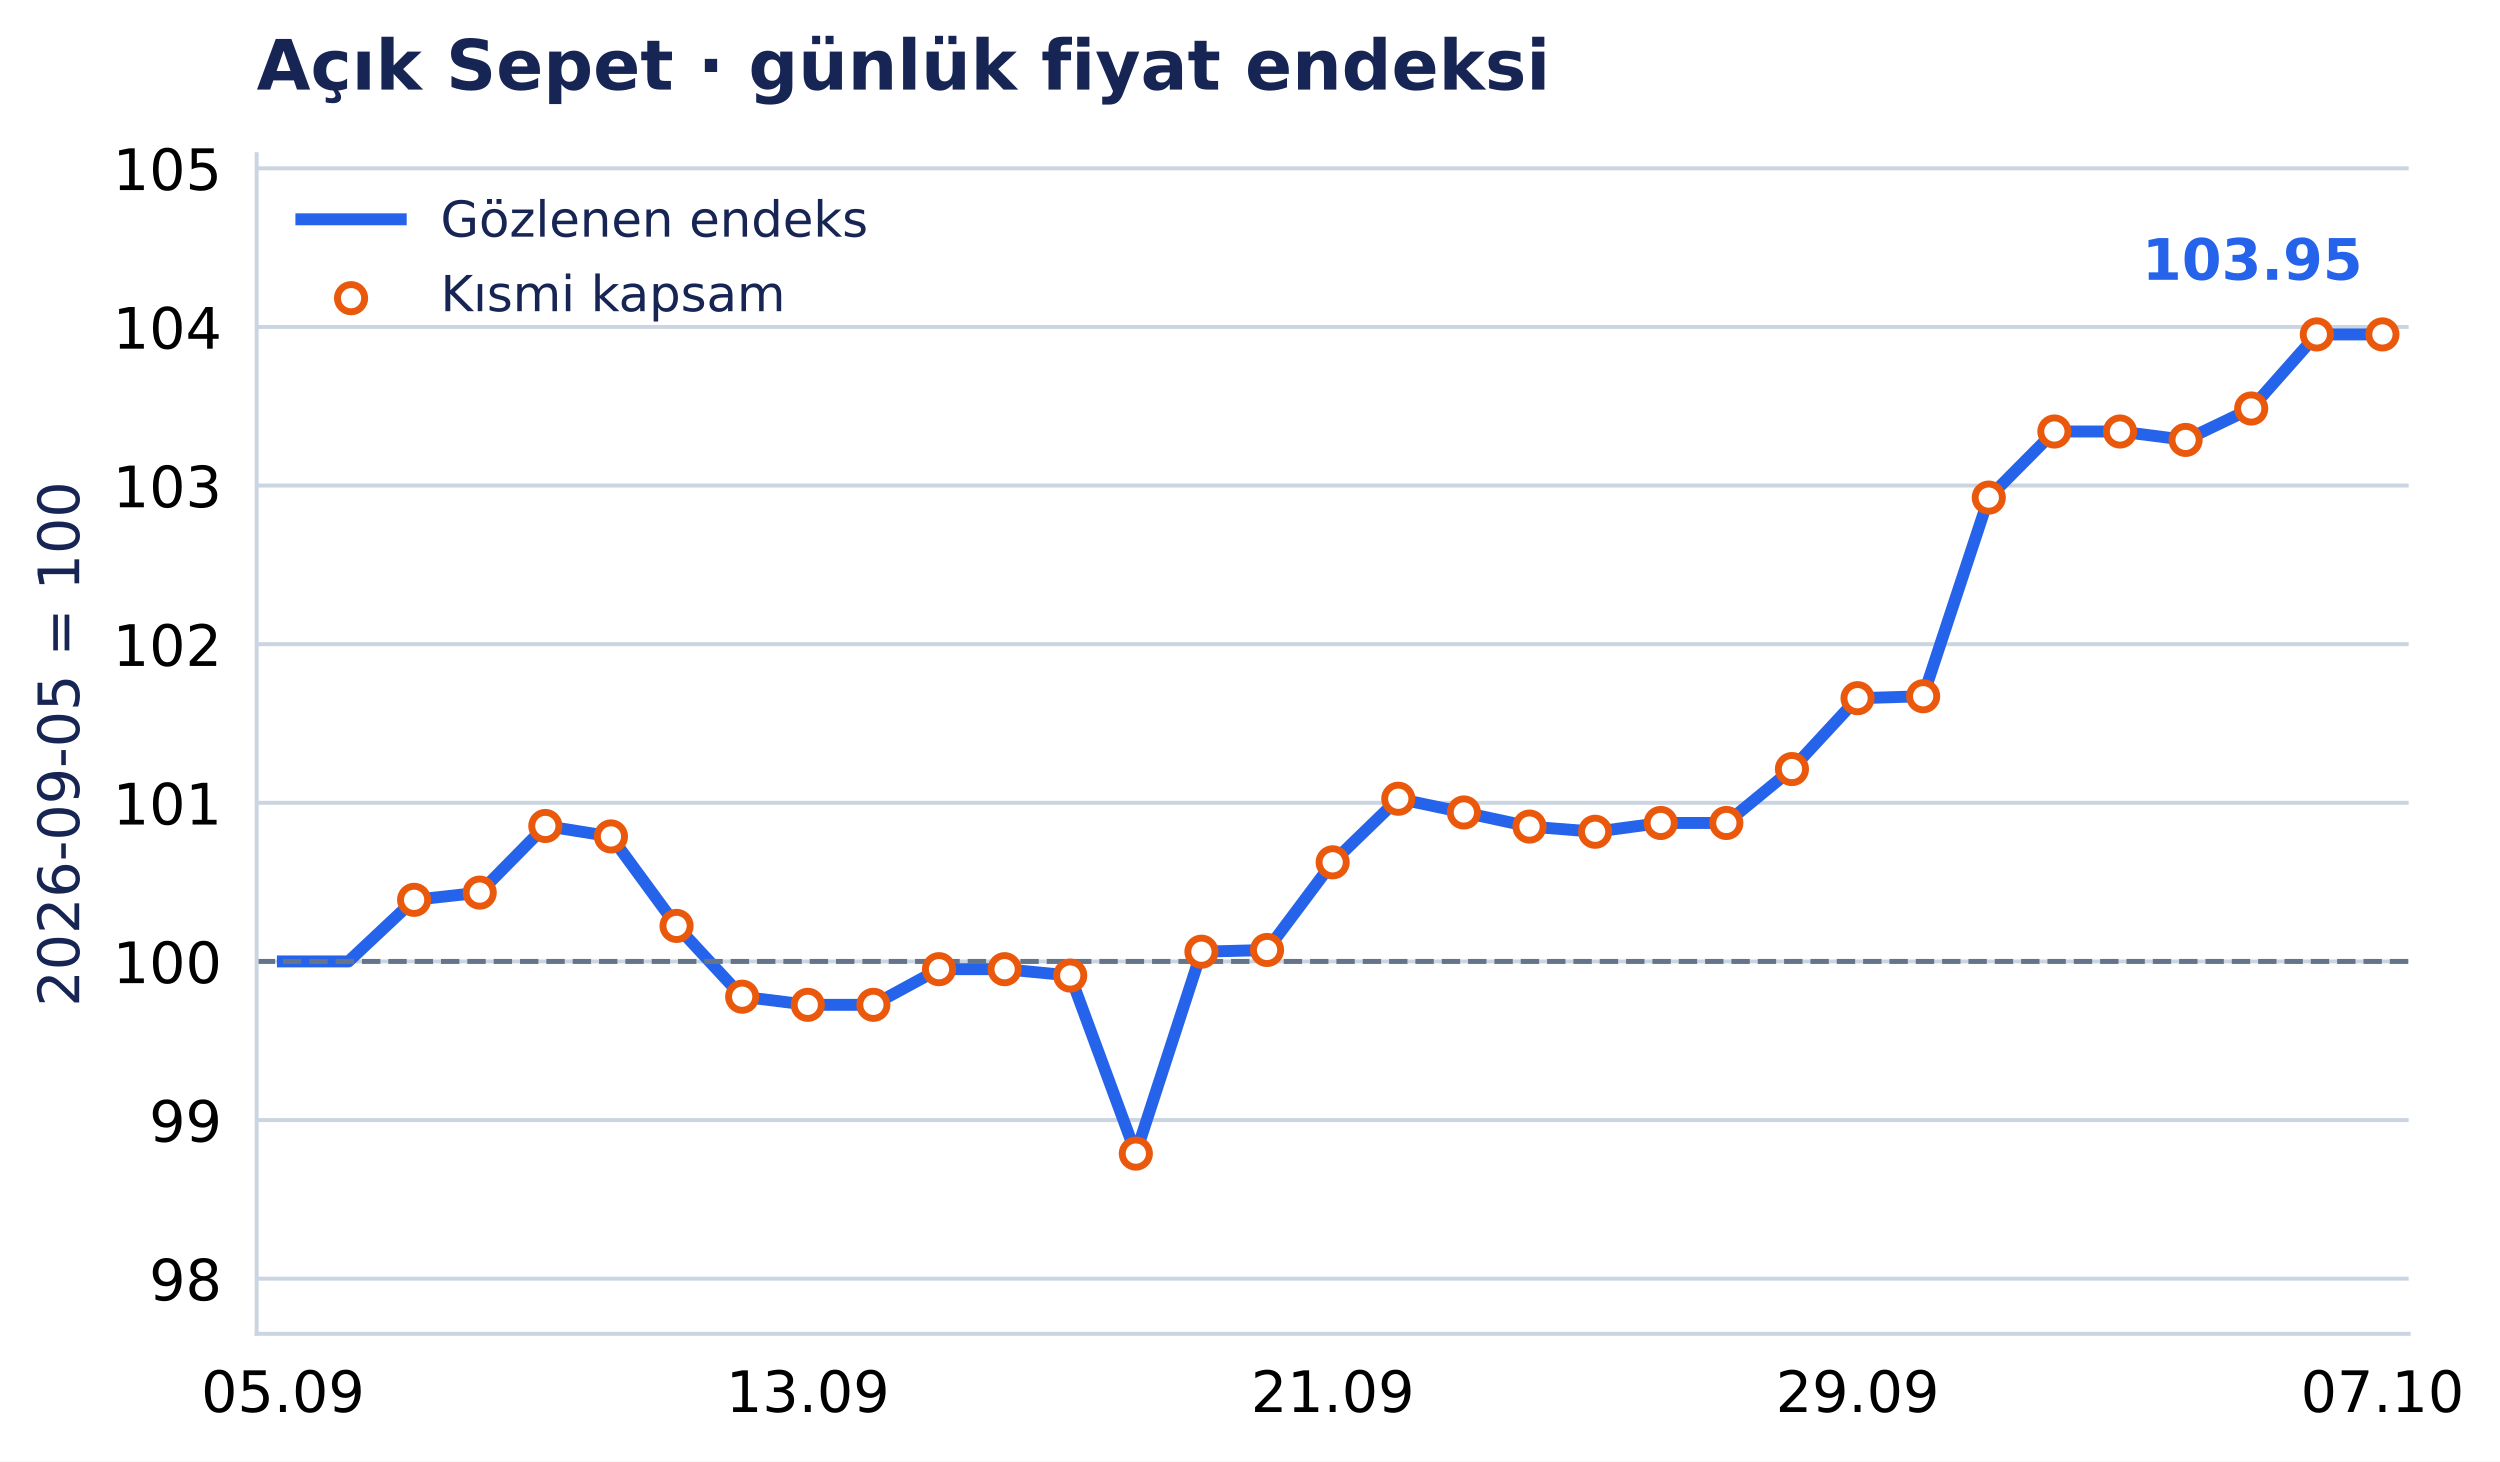
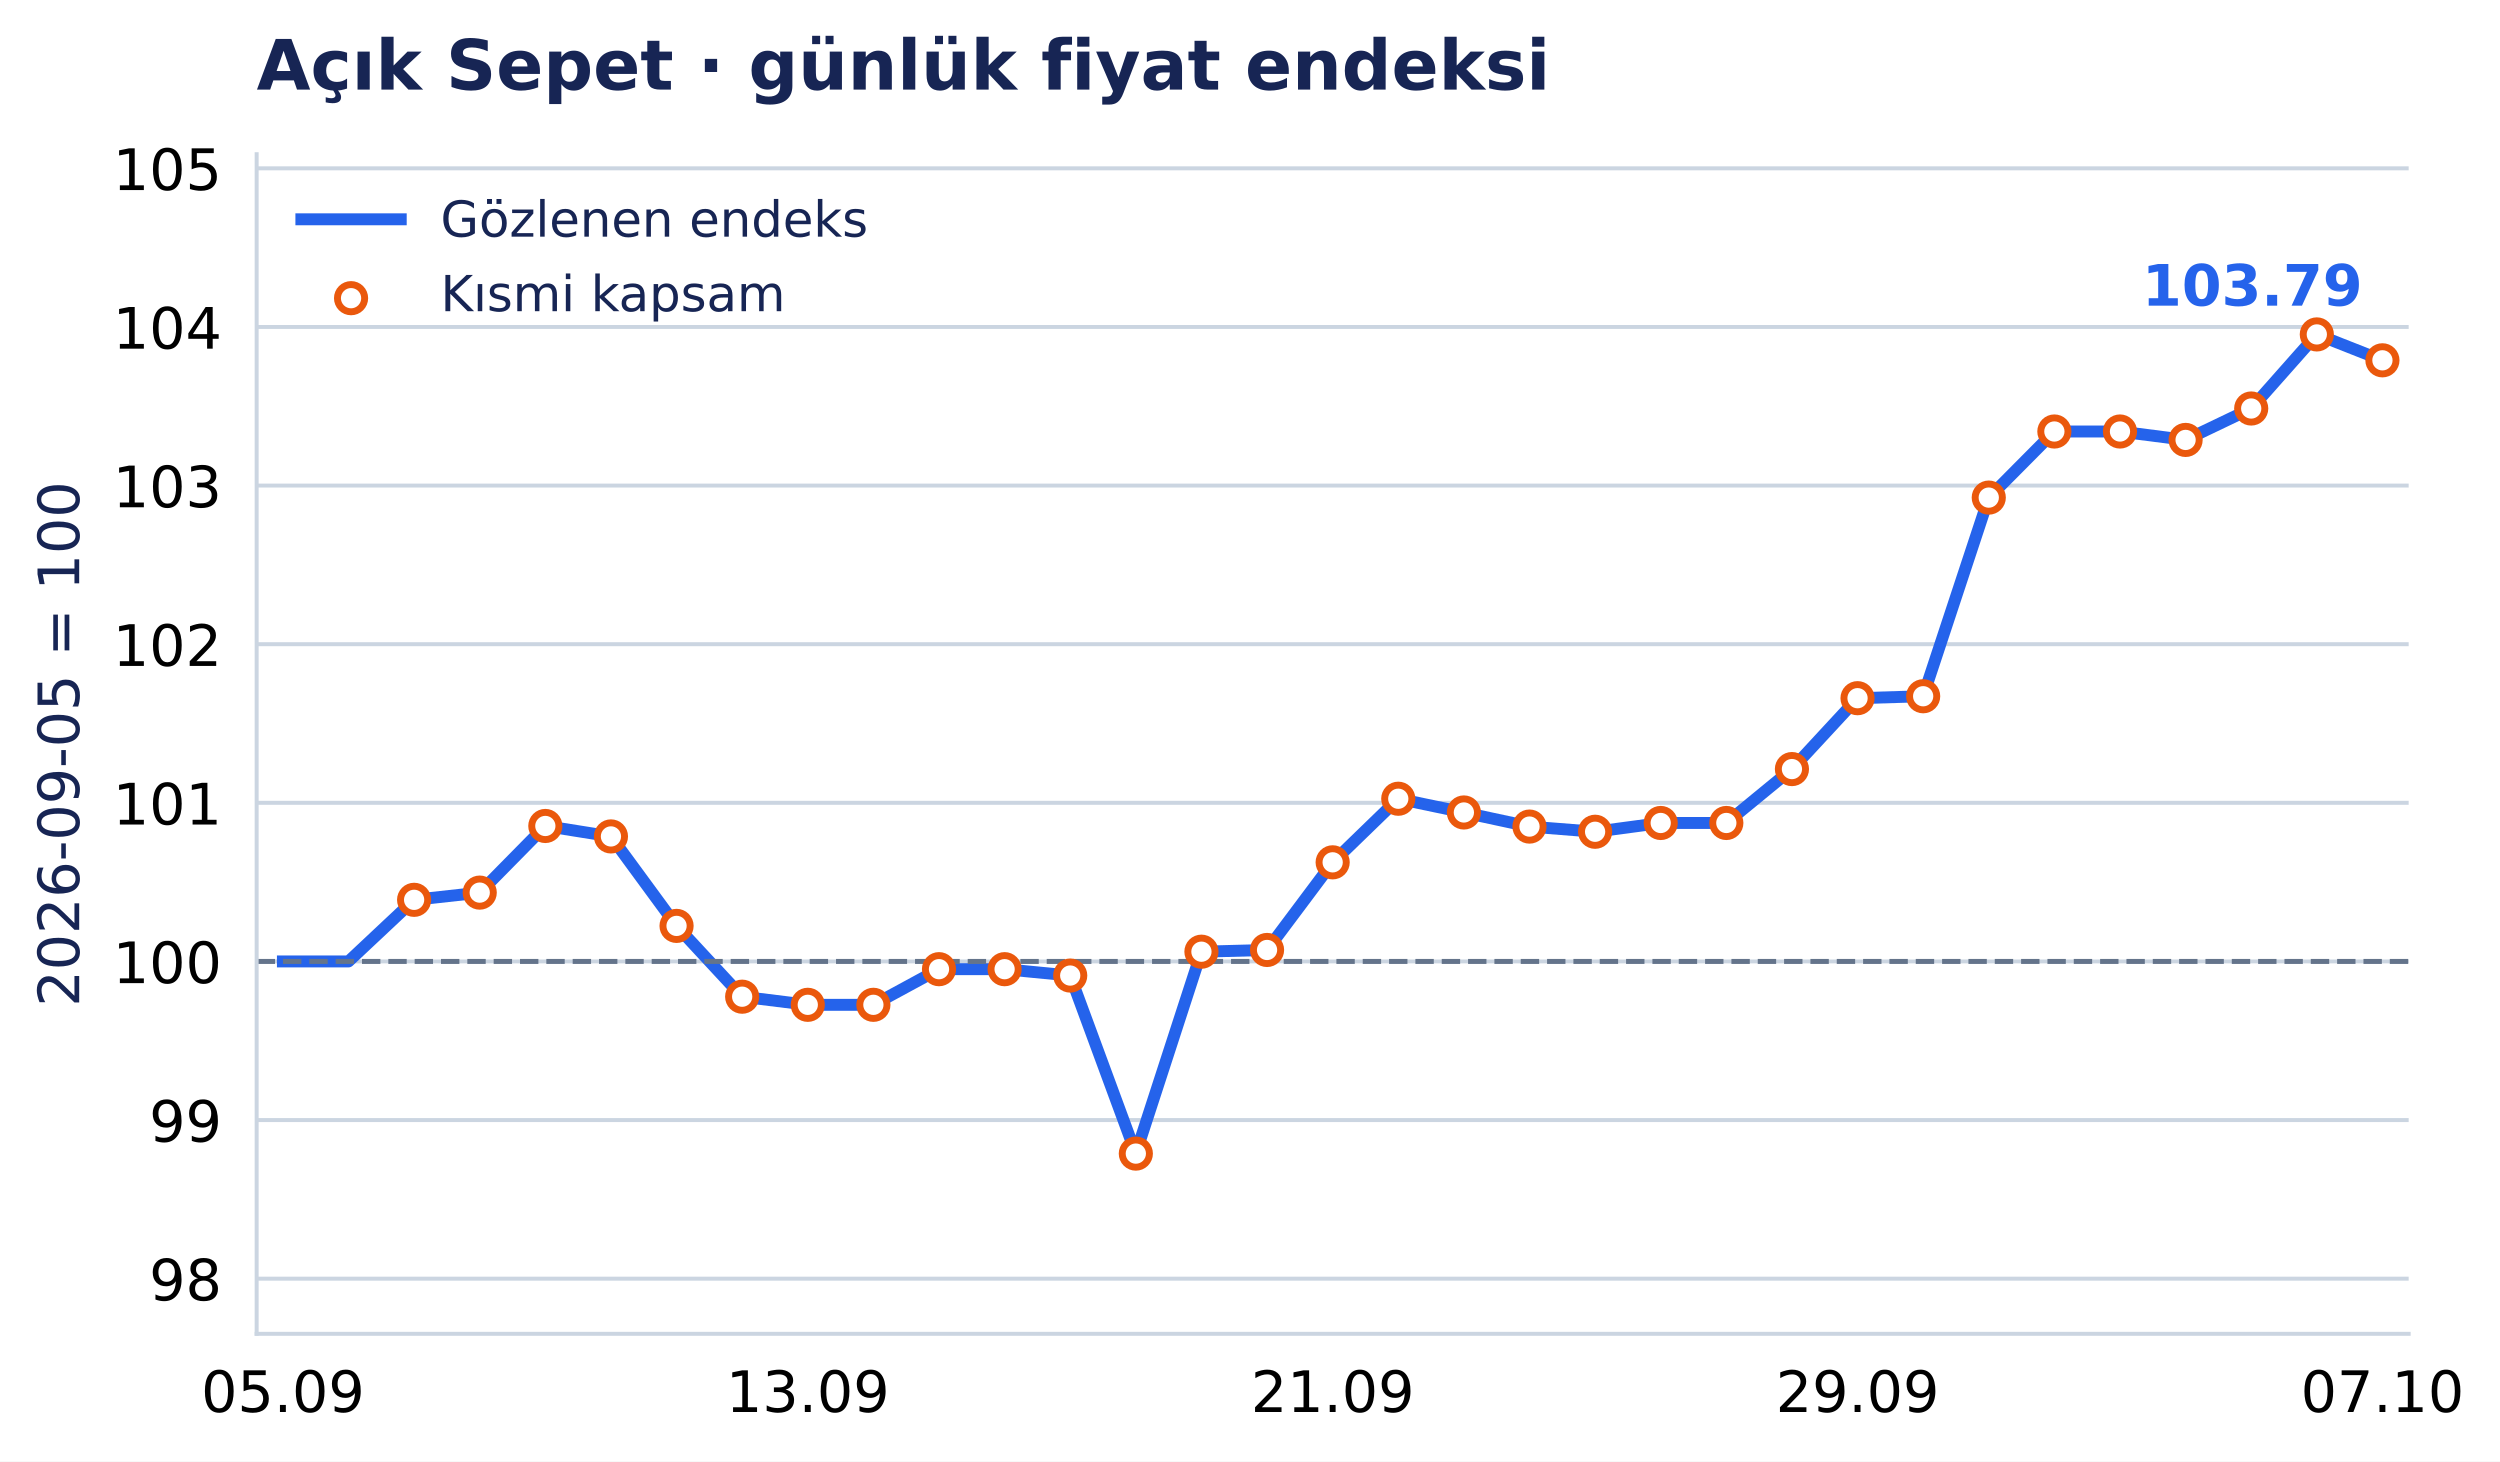
<svg xmlns="http://www.w3.org/2000/svg" xmlns:xlink="http://www.w3.org/1999/xlink" width="503.13pt" height="294.135pt" viewBox="0 0 503.13 294.135" version="1.1">
  <defs>
    <style type="text/css">*{stroke-linejoin: round; stroke-linecap: butt}</style>
  </defs>
  <g id="figure_1">
    <g id="patch_1">
      <path d="M 0 294.135 L 503.13 294.135 L 503.13 0 L 0 0 z " style="fill: #ffffff" />
    </g>
    <g id="axes_1">
      <g id="patch_2">
        <path d="M 51.651 268.435 L 484.75 268.435 L 484.75 31.035 L 51.651 31.035 z " style="fill: #ffffff" />
      </g>
      <g id="matplotlib.axis_1">
        <g id="xtick_1">
          <g id="line2d_1" />
          <g id="text_1">
            <text style="font-size: 11.5px; font-family: 'DejaVu Sans', 'Bitstream Vera Sans', 'Computer Modern Sans Serif', 'Lucida Grande', 'Verdana', 'Geneva', 'Lucid', 'Arial', 'Helvetica', 'Avant Garde', sans-serif; text-anchor: middle" x="56.932" y="284.172" transform="rotate(-0 56.93233 284.172)">05.09</text>
          </g>
        </g>
        <g id="xtick_2">
          <g id="line2d_2" />
          <g id="text_2">
            <text style="font-size: 11.5px; font-family: 'DejaVu Sans', 'Bitstream Vera Sans', 'Computer Modern Sans Serif', 'Lucida Grande', 'Verdana', 'Geneva', 'Lucid', 'Arial', 'Helvetica', 'Avant Garde', sans-serif; text-anchor: middle" x="162.566" y="284.172" transform="rotate(-0 162.5664 284.172)">13.09</text>
          </g>
        </g>
        <g id="xtick_3">
          <g id="line2d_3" />
          <g id="text_3">
            <text style="font-size: 11.5px; font-family: 'DejaVu Sans', 'Bitstream Vera Sans', 'Computer Modern Sans Serif', 'Lucida Grande', 'Verdana', 'Geneva', 'Lucid', 'Arial', 'Helvetica', 'Avant Garde', sans-serif; text-anchor: middle" x="268.2" y="284.172" transform="rotate(-0 268.2004 284.172)">21.09</text>
          </g>
        </g>
        <g id="xtick_4">
          <g id="line2d_4" />
          <g id="text_4">
            <text style="font-size: 11.5px; font-family: 'DejaVu Sans', 'Bitstream Vera Sans', 'Computer Modern Sans Serif', 'Lucida Grande', 'Verdana', 'Geneva', 'Lucid', 'Arial', 'Helvetica', 'Avant Garde', sans-serif; text-anchor: middle" x="373.834" y="284.172" transform="rotate(-0 373.8344 284.172)">29.09</text>
          </g>
        </g>
        <g id="xtick_5">
          <g id="line2d_5" />
          <g id="text_5">
            <text style="font-size: 11.5px; font-family: 'DejaVu Sans', 'Bitstream Vera Sans', 'Computer Modern Sans Serif', 'Lucida Grande', 'Verdana', 'Geneva', 'Lucid', 'Arial', 'Helvetica', 'Avant Garde', sans-serif; text-anchor: middle" x="479.468" y="284.172" transform="rotate(-0 479.4684 284.172)">07.10</text>
          </g>
        </g>
      </g>
      <g id="matplotlib.axis_2">
        <g id="ytick_1">
          <g id="line2d_6">
            <path d="M 51.651 257.336 L 484.75 257.336 " clip-path="url(#p0cf081f74a)" style="fill: none; stroke: #cbd5e1; stroke-width: 0.8; stroke-linecap: square" />
          </g>
          <g id="line2d_7" />
          <g id="text_6">
            <text style="font-size: 11.5px; font-family: 'DejaVu Sans', 'Bitstream Vera Sans', 'Computer Modern Sans Serif', 'Lucida Grande', 'Verdana', 'Geneva', 'Lucid', 'Arial', 'Helvetica', 'Avant Garde', sans-serif; text-anchor: end" x="44.651" y="261.705" transform="rotate(-0 44.65062 261.7049)">98</text>
          </g>
        </g>
        <g id="ytick_2">
          <g id="line2d_8">
            <path d="M 51.651 225.414 L 484.75 225.414 " clip-path="url(#p0cf081f74a)" style="fill: none; stroke: #cbd5e1; stroke-width: 0.8; stroke-linecap: square" />
          </g>
          <g id="line2d_9" />
          <g id="text_7">
            <text style="font-size: 11.5px; font-family: 'DejaVu Sans', 'Bitstream Vera Sans', 'Computer Modern Sans Serif', 'Lucida Grande', 'Verdana', 'Geneva', 'Lucid', 'Arial', 'Helvetica', 'Avant Garde', sans-serif; text-anchor: end" x="44.651" y="229.782" transform="rotate(-0 44.65062 229.7823)">99</text>
          </g>
        </g>
        <g id="ytick_3">
          <g id="line2d_10">
            <path d="M 51.651 193.491 L 484.75 193.491 " clip-path="url(#p0cf081f74a)" style="fill: none; stroke: #cbd5e1; stroke-width: 0.8; stroke-linecap: square" />
          </g>
          <g id="line2d_11" />
          <g id="text_8">
            <text style="font-size: 11.5px; font-family: 'DejaVu Sans', 'Bitstream Vera Sans', 'Computer Modern Sans Serif', 'Lucida Grande', 'Verdana', 'Geneva', 'Lucid', 'Arial', 'Helvetica', 'Avant Garde', sans-serif; text-anchor: end" x="44.651" y="197.86" transform="rotate(-0 44.65062 197.8597)">100</text>
          </g>
        </g>
        <g id="ytick_4">
          <g id="line2d_12">
            <path d="M 51.651 161.568 L 484.75 161.568 " clip-path="url(#p0cf081f74a)" style="fill: none; stroke: #cbd5e1; stroke-width: 0.8; stroke-linecap: square" />
          </g>
          <g id="line2d_13" />
          <g id="text_9">
            <text style="font-size: 11.5px; font-family: 'DejaVu Sans', 'Bitstream Vera Sans', 'Computer Modern Sans Serif', 'Lucida Grande', 'Verdana', 'Geneva', 'Lucid', 'Arial', 'Helvetica', 'Avant Garde', sans-serif; text-anchor: end" x="44.651" y="165.937" transform="rotate(-0 44.65062 165.937)">101</text>
          </g>
        </g>
        <g id="ytick_5">
          <g id="line2d_14">
            <path d="M 51.651 129.646 L 484.75 129.646 " clip-path="url(#p0cf081f74a)" style="fill: none; stroke: #cbd5e1; stroke-width: 0.8; stroke-linecap: square" />
          </g>
          <g id="line2d_15" />
          <g id="text_10">
            <text style="font-size: 11.5px; font-family: 'DejaVu Sans', 'Bitstream Vera Sans', 'Computer Modern Sans Serif', 'Lucida Grande', 'Verdana', 'Geneva', 'Lucid', 'Arial', 'Helvetica', 'Avant Garde', sans-serif; text-anchor: end" x="44.651" y="134.014" transform="rotate(-0 44.65062 134.0144)">102</text>
          </g>
        </g>
        <g id="ytick_6">
          <g id="line2d_16">
            <path d="M 51.651 97.723 L 484.75 97.723 " clip-path="url(#p0cf081f74a)" style="fill: none; stroke: #cbd5e1; stroke-width: 0.8; stroke-linecap: square" />
          </g>
          <g id="line2d_17" />
          <g id="text_11">
            <text style="font-size: 11.5px; font-family: 'DejaVu Sans', 'Bitstream Vera Sans', 'Computer Modern Sans Serif', 'Lucida Grande', 'Verdana', 'Geneva', 'Lucid', 'Arial', 'Helvetica', 'Avant Garde', sans-serif; text-anchor: end" x="44.651" y="102.092" transform="rotate(-0 44.65062 102.0918)">103</text>
          </g>
        </g>
        <g id="ytick_7">
          <g id="line2d_18">
            <path d="M 51.651 65.801 L 484.75 65.801 " clip-path="url(#p0cf081f74a)" style="fill: none; stroke: #cbd5e1; stroke-width: 0.8; stroke-linecap: square" />
          </g>
          <g id="line2d_19" />
          <g id="text_12">
            <text style="font-size: 11.5px; font-family: 'DejaVu Sans', 'Bitstream Vera Sans', 'Computer Modern Sans Serif', 'Lucida Grande', 'Verdana', 'Geneva', 'Lucid', 'Arial', 'Helvetica', 'Avant Garde', sans-serif; text-anchor: end" x="44.651" y="70.169" transform="rotate(-0 44.65062 70.16923)">104</text>
          </g>
        </g>
        <g id="ytick_8">
          <g id="line2d_20">
            <path d="M 51.651 33.878 L 484.75 33.878 " clip-path="url(#p0cf081f74a)" style="fill: none; stroke: #cbd5e1; stroke-width: 0.8; stroke-linecap: square" />
          </g>
          <g id="line2d_21" />
          <g id="text_13">
            <text style="font-size: 11.5px; font-family: 'DejaVu Sans', 'Bitstream Vera Sans', 'Computer Modern Sans Serif', 'Lucida Grande', 'Verdana', 'Geneva', 'Lucid', 'Arial', 'Helvetica', 'Avant Garde', sans-serif; text-anchor: end" x="44.651" y="38.247" transform="rotate(-0 44.65062 38.24662)">105</text>
          </g>
        </g>
        <g id="text_14">
          <text style="font-size: 11.5px; font-family: 'DejaVu Sans', 'Bitstream Vera Sans', 'Computer Modern Sans Serif', 'Lucida Grande', 'Verdana', 'Geneva', 'Lucid', 'Arial', 'Helvetica', 'Avant Garde', sans-serif; text-anchor: middle; fill: #172554" x="15.937" y="149.735" transform="rotate(-90 15.93731 149.7347)">2026-09-05 = 100</text>
        </g>
      </g>
      <g id="line2d_22">
-         <path d="M 56.932 193.491 L 70.137 193.491 L 83.341 181.092 L 96.545 179.64 L 109.749 166.229 L 122.954 168.333 L 136.158 186.34 L 149.362 200.587 L 162.566 202.222 L 175.771 202.222 L 188.975 195.049 L 202.179 195.049 L 215.383 196.332 L 228.588 232.165 L 241.792 191.531 L 254.996 191.183 L 268.2 173.546 L 281.405 160.748 L 294.609 163.512 L 307.813 166.35 L 321.017 167.394 L 334.222 165.626 L 347.426 165.626 L 360.63 154.778 L 373.834 140.512 L 387.039 140.12 L 400.243 100.143 L 413.447 86.841 L 426.651 86.841 L 439.856 88.536 L 453.06 82.212 L 466.264 67.304 L 479.468 67.304 " clip-path="url(#p0cf081f74a)" style="fill: none; stroke: #2563eb; stroke-width: 2.4; stroke-linecap: square" />
+         <path d="M 56.932 193.491 L 70.137 193.491 L 83.341 181.092 L 96.545 179.64 L 109.749 166.229 L 122.954 168.333 L 136.158 186.34 L 149.362 200.587 L 162.566 202.222 L 175.771 202.222 L 188.975 195.049 L 202.179 195.049 L 215.383 196.332 L 228.588 232.165 L 241.792 191.531 L 254.996 191.183 L 268.2 173.546 L 281.405 160.748 L 294.609 163.512 L 307.813 166.35 L 321.017 167.394 L 334.222 165.626 L 347.426 165.626 L 360.63 154.778 L 373.834 140.512 L 387.039 140.12 L 400.243 100.143 L 413.447 86.841 L 426.651 86.841 L 439.856 88.536 L 453.06 82.212 L 466.264 67.304 L 479.468 72.514 " clip-path="url(#p0cf081f74a)" style="fill: none; stroke: #2563eb; stroke-width: 2.4; stroke-linecap: square" />
      </g>
      <g id="line2d_23">
        <path d="M 51.651 193.491 L 484.75 193.491 " clip-path="url(#p0cf081f74a)" style="fill: none; stroke-dasharray: 3.7,1.6; stroke-dashoffset: 0; stroke: #64748b" />
      </g>
      <g id="patch_3">
        <path d="M 51.651 268.435 L 51.651 31.035 " style="fill: none; stroke: #cbd5e1; stroke-width: 0.8; stroke-linejoin: miter; stroke-linecap: square" />
      </g>
      <g id="patch_4">
        <path d="M 51.651 268.435 L 484.75 268.435 " style="fill: none; stroke: #cbd5e1; stroke-width: 0.8; stroke-linejoin: miter; stroke-linecap: square" />
      </g>
      <g id="PathCollection_1">
        <defs>
          <path id="m3957c04aab" d="M 0 2.739 C 0.726 2.739 1.423 2.45 1.936 1.936 C 2.45 1.423 2.739 0.726 2.739 0 C 2.739 -0.726 2.45 -1.423 1.936 -1.936 C 1.423 -2.45 0.726 -2.739 0 -2.739 C -0.726 -2.739 -1.423 -2.45 -1.936 -1.936 C -2.45 -1.423 -2.739 -0.726 -2.739 0 C -2.739 0.726 -2.45 1.423 -1.936 1.936 C -1.423 2.45 -0.726 2.739 0 2.739 z " style="stroke: #ea580c; stroke-width: 1.4" />
        </defs>
        <g clip-path="url(#p0cf081f74a)">
          <use xlink:href="#m3957c04aab" x="83.341" y="181.092" style="fill: #ffffff; stroke: #ea580c; stroke-width: 1.4" />
          <use xlink:href="#m3957c04aab" x="96.545" y="179.64" style="fill: #ffffff; stroke: #ea580c; stroke-width: 1.4" />
          <use xlink:href="#m3957c04aab" x="109.749" y="166.229" style="fill: #ffffff; stroke: #ea580c; stroke-width: 1.4" />
          <use xlink:href="#m3957c04aab" x="122.954" y="168.333" style="fill: #ffffff; stroke: #ea580c; stroke-width: 1.4" />
          <use xlink:href="#m3957c04aab" x="136.158" y="186.34" style="fill: #ffffff; stroke: #ea580c; stroke-width: 1.4" />
          <use xlink:href="#m3957c04aab" x="149.362" y="200.587" style="fill: #ffffff; stroke: #ea580c; stroke-width: 1.4" />
          <use xlink:href="#m3957c04aab" x="162.566" y="202.222" style="fill: #ffffff; stroke: #ea580c; stroke-width: 1.4" />
          <use xlink:href="#m3957c04aab" x="175.771" y="202.222" style="fill: #ffffff; stroke: #ea580c; stroke-width: 1.4" />
          <use xlink:href="#m3957c04aab" x="188.975" y="195.049" style="fill: #ffffff; stroke: #ea580c; stroke-width: 1.4" />
          <use xlink:href="#m3957c04aab" x="202.179" y="195.049" style="fill: #ffffff; stroke: #ea580c; stroke-width: 1.4" />
          <use xlink:href="#m3957c04aab" x="215.383" y="196.332" style="fill: #ffffff; stroke: #ea580c; stroke-width: 1.4" />
          <use xlink:href="#m3957c04aab" x="228.588" y="232.165" style="fill: #ffffff; stroke: #ea580c; stroke-width: 1.4" />
          <use xlink:href="#m3957c04aab" x="241.792" y="191.531" style="fill: #ffffff; stroke: #ea580c; stroke-width: 1.4" />
          <use xlink:href="#m3957c04aab" x="254.996" y="191.183" style="fill: #ffffff; stroke: #ea580c; stroke-width: 1.4" />
          <use xlink:href="#m3957c04aab" x="268.2" y="173.546" style="fill: #ffffff; stroke: #ea580c; stroke-width: 1.4" />
          <use xlink:href="#m3957c04aab" x="281.405" y="160.748" style="fill: #ffffff; stroke: #ea580c; stroke-width: 1.4" />
          <use xlink:href="#m3957c04aab" x="294.609" y="163.512" style="fill: #ffffff; stroke: #ea580c; stroke-width: 1.4" />
          <use xlink:href="#m3957c04aab" x="307.813" y="166.35" style="fill: #ffffff; stroke: #ea580c; stroke-width: 1.4" />
          <use xlink:href="#m3957c04aab" x="321.017" y="167.394" style="fill: #ffffff; stroke: #ea580c; stroke-width: 1.4" />
          <use xlink:href="#m3957c04aab" x="334.222" y="165.626" style="fill: #ffffff; stroke: #ea580c; stroke-width: 1.4" />
          <use xlink:href="#m3957c04aab" x="347.426" y="165.626" style="fill: #ffffff; stroke: #ea580c; stroke-width: 1.4" />
          <use xlink:href="#m3957c04aab" x="360.63" y="154.778" style="fill: #ffffff; stroke: #ea580c; stroke-width: 1.4" />
          <use xlink:href="#m3957c04aab" x="373.834" y="140.512" style="fill: #ffffff; stroke: #ea580c; stroke-width: 1.4" />
          <use xlink:href="#m3957c04aab" x="387.039" y="140.12" style="fill: #ffffff; stroke: #ea580c; stroke-width: 1.4" />
          <use xlink:href="#m3957c04aab" x="400.243" y="100.143" style="fill: #ffffff; stroke: #ea580c; stroke-width: 1.4" />
          <use xlink:href="#m3957c04aab" x="413.447" y="86.841" style="fill: #ffffff; stroke: #ea580c; stroke-width: 1.4" />
          <use xlink:href="#m3957c04aab" x="426.651" y="86.841" style="fill: #ffffff; stroke: #ea580c; stroke-width: 1.4" />
          <use xlink:href="#m3957c04aab" x="439.856" y="88.536" style="fill: #ffffff; stroke: #ea580c; stroke-width: 1.4" />
          <use xlink:href="#m3957c04aab" x="453.06" y="82.212" style="fill: #ffffff; stroke: #ea580c; stroke-width: 1.4" />
          <use xlink:href="#m3957c04aab" x="466.264" y="67.304" style="fill: #ffffff; stroke: #ea580c; stroke-width: 1.4" />
-           <use xlink:href="#m3957c04aab" x="479.468" y="67.304" style="fill: #ffffff; stroke: #ea580c; stroke-width: 1.4" />
+           <use xlink:href="#m3957c04aab" x="479.468" y="72.514" style="fill: #ffffff; stroke: #ea580c; stroke-width: 1.4" />
        </g>
      </g>
      <g id="text_15">
-         <text style="font-weight: 700; font-size: 11.5px; font-family: 'DejaVu Sans', 'Bitstream Vera Sans', 'Computer Modern Sans Serif', 'Lucida Grande', 'Verdana', 'Geneva', 'Lucid', 'Arial', 'Helvetica', 'Avant Garde', sans-serif; text-anchor: end; fill: #2563eb" x="475.468" y="56.304" transform="rotate(-0 475.4684 56.30413)">103.95</text>
+         <text style="font-weight: 700; font-size: 11.5px; font-family: 'DejaVu Sans', 'Bitstream Vera Sans', 'Computer Modern Sans Serif', 'Lucida Grande', 'Verdana', 'Geneva', 'Lucid', 'Arial', 'Helvetica', 'Avant Garde', sans-serif; text-anchor: end; fill: #2563eb" x="475.468" y="61.514" transform="rotate(-0 475.4684 61.5139)">103.79</text>
      </g>
      <g id="text_16">
        <text style="font-weight: 700; font-size: 14px; font-family: 'DejaVu Sans', 'Bitstream Vera Sans', 'Computer Modern Sans Serif', 'Lucida Grande', 'Verdana', 'Geneva', 'Lucid', 'Arial', 'Helvetica', 'Avant Garde', sans-serif; text-anchor: start; fill: #172554" x="51.651" y="18.035" transform="rotate(-0 51.65062 18.03469)">Açık Sepet · günlük fiyat endeksi</text>
      </g>
      <g id="legend_1">
        <g id="line2d_24">
          <path d="M 60.651 44.133 L 70.651 44.133 L 80.651 44.133 " style="fill: none; stroke: #2563eb; stroke-width: 2.4; stroke-linecap: square" />
        </g>
        <g id="text_17">
          <text style="font-size: 10px; font-family: 'DejaVu Sans', 'Bitstream Vera Sans', 'Computer Modern Sans Serif', 'Lucida Grande', 'Verdana', 'Geneva', 'Lucid', 'Arial', 'Helvetica', 'Avant Garde', sans-serif; text-anchor: start; fill: #172554" x="88.651" y="47.633" transform="rotate(-0 88.65063 47.63312)">Gözlenen endeks</text>
        </g>
        <g id="PathCollection_2">
          <g>
            <use xlink:href="#m3957c04aab" x="70.651" y="60.009" style="fill: #ffffff; stroke: #ea580c; stroke-width: 1.4" />
          </g>
        </g>
        <g id="text_18">
          <text style="font-size: 10px; font-family: 'DejaVu Sans', 'Bitstream Vera Sans', 'Computer Modern Sans Serif', 'Lucida Grande', 'Verdana', 'Geneva', 'Lucid', 'Arial', 'Helvetica', 'Avant Garde', sans-serif; text-anchor: start; fill: #172554" x="88.651" y="62.634" transform="rotate(-0 88.65063 62.63391)">Kısmi kapsam</text>
        </g>
      </g>
    </g>
  </g>
  <defs>
    <clipPath id="p0cf081f74a">
      <rect x="51.651" y="31.035" width="433.1" height="237.4" />
    </clipPath>
  </defs>
</svg>
